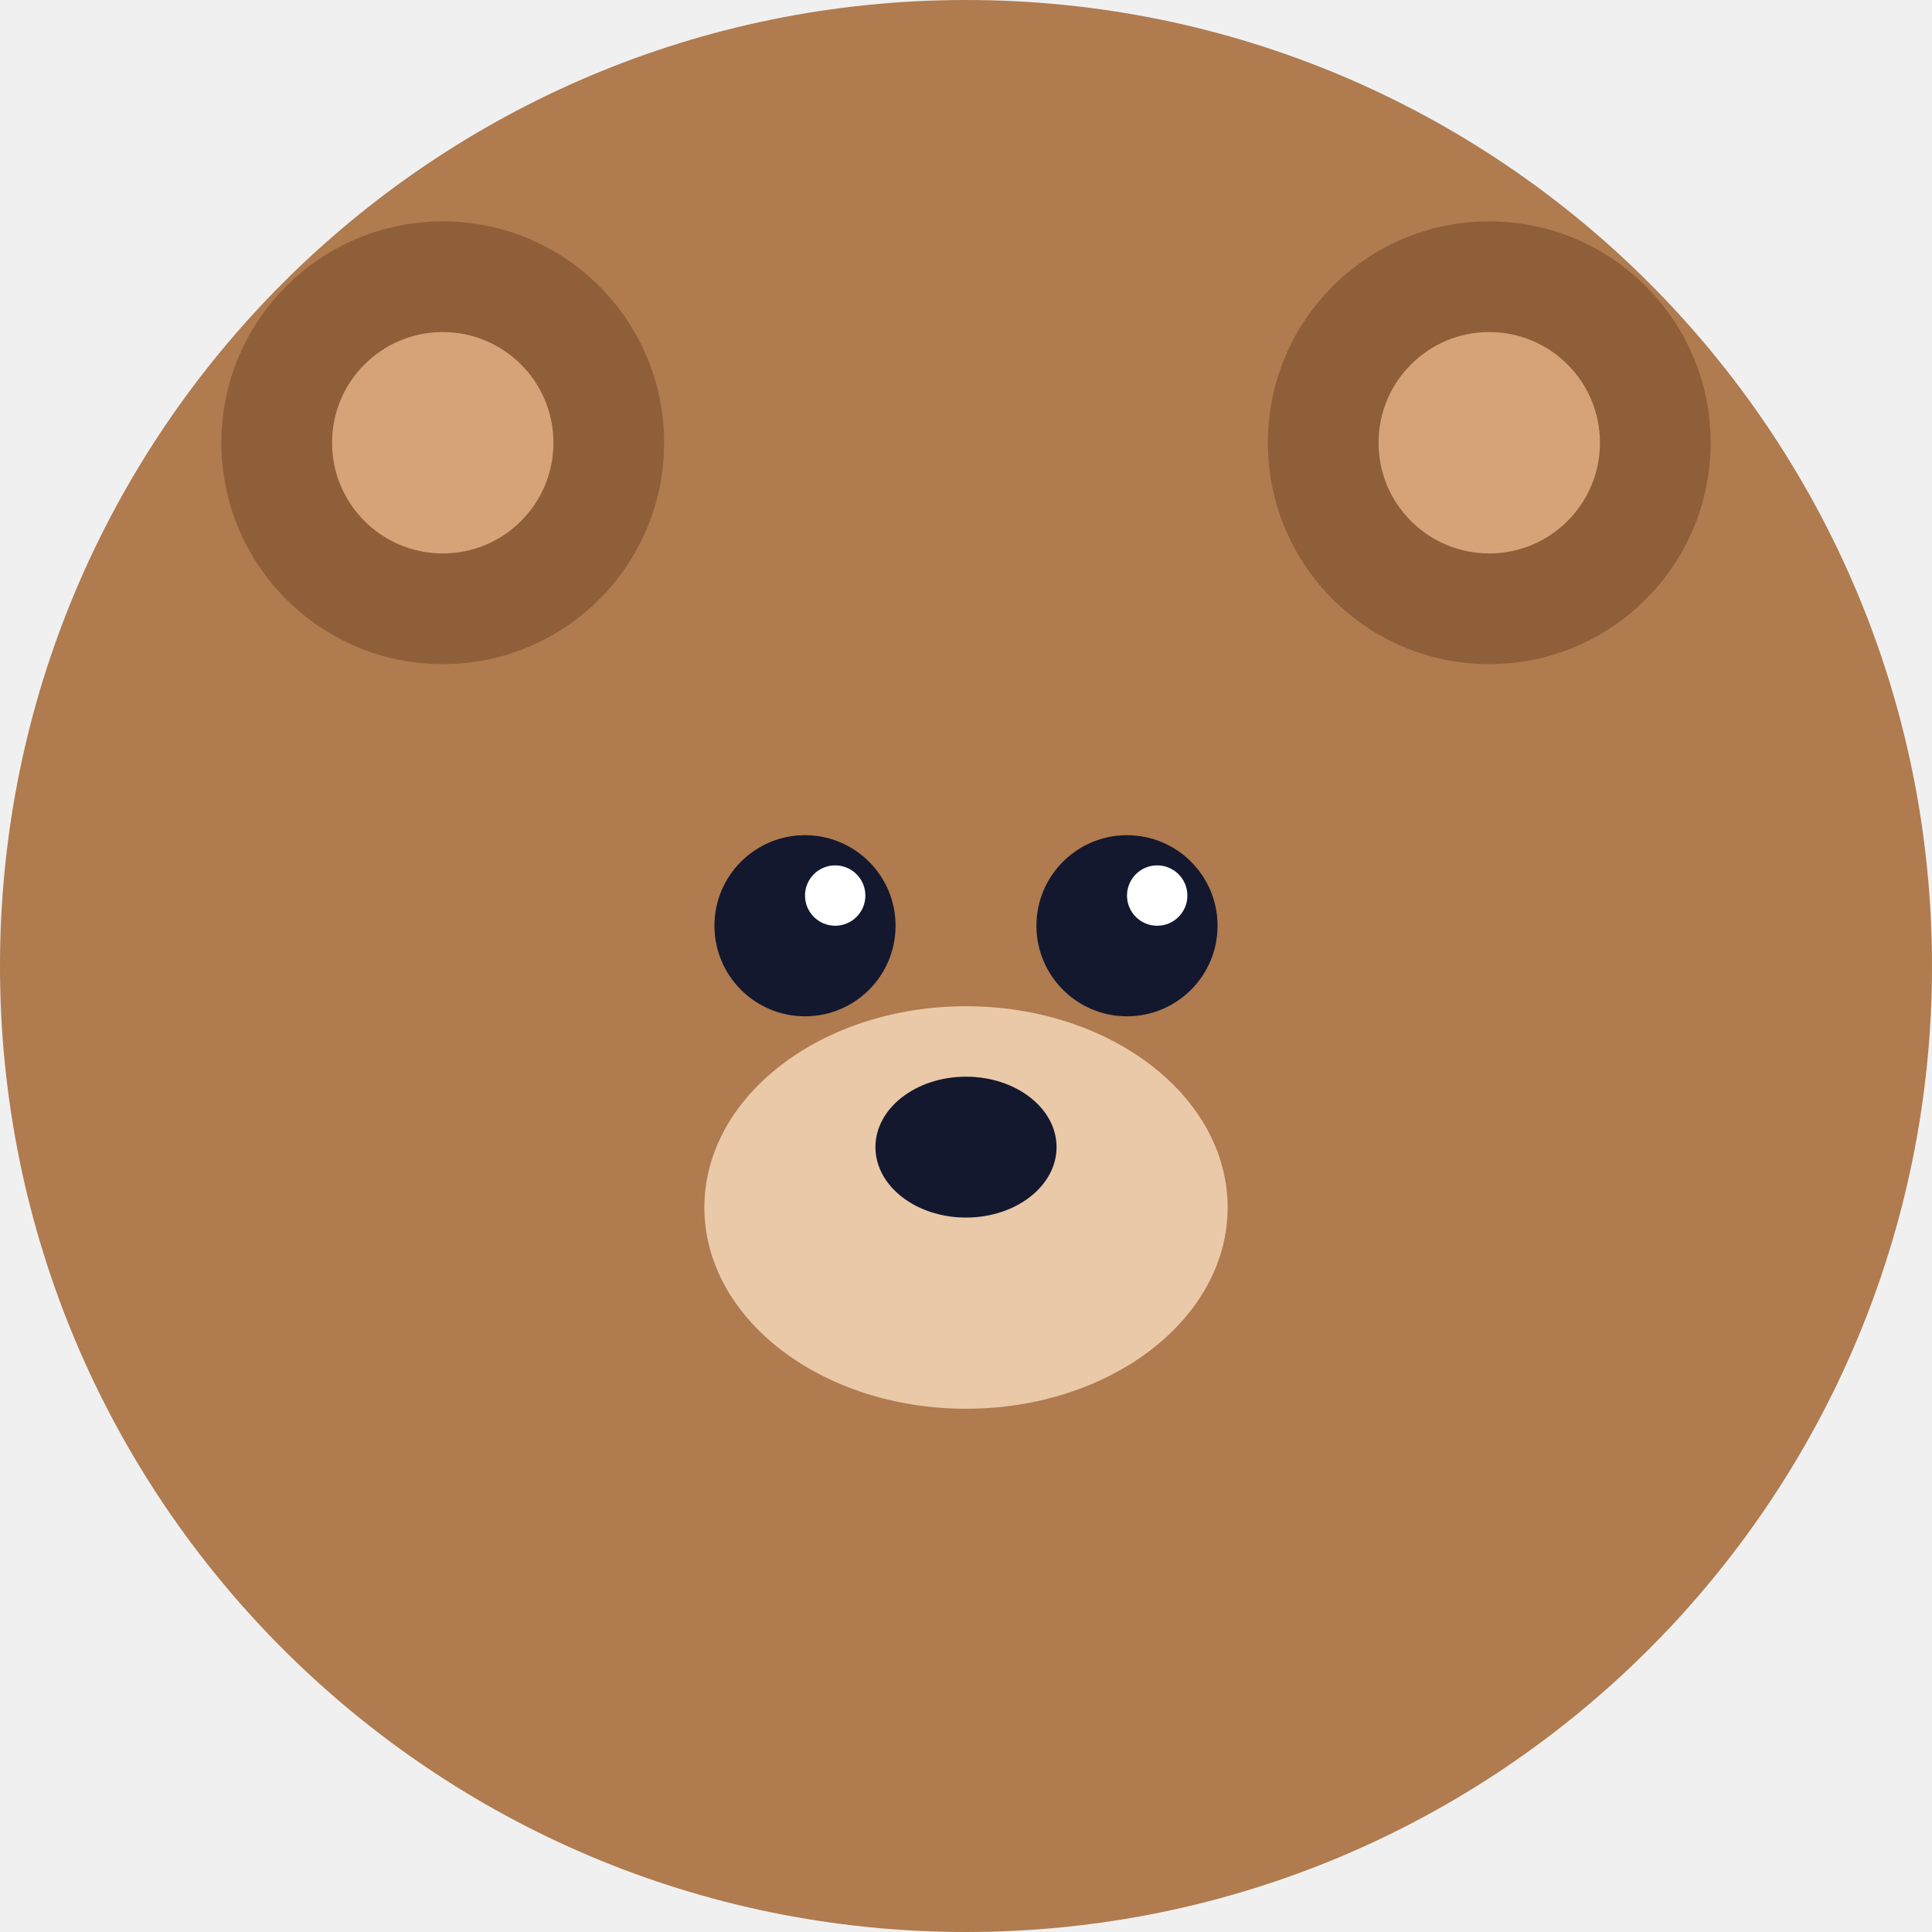
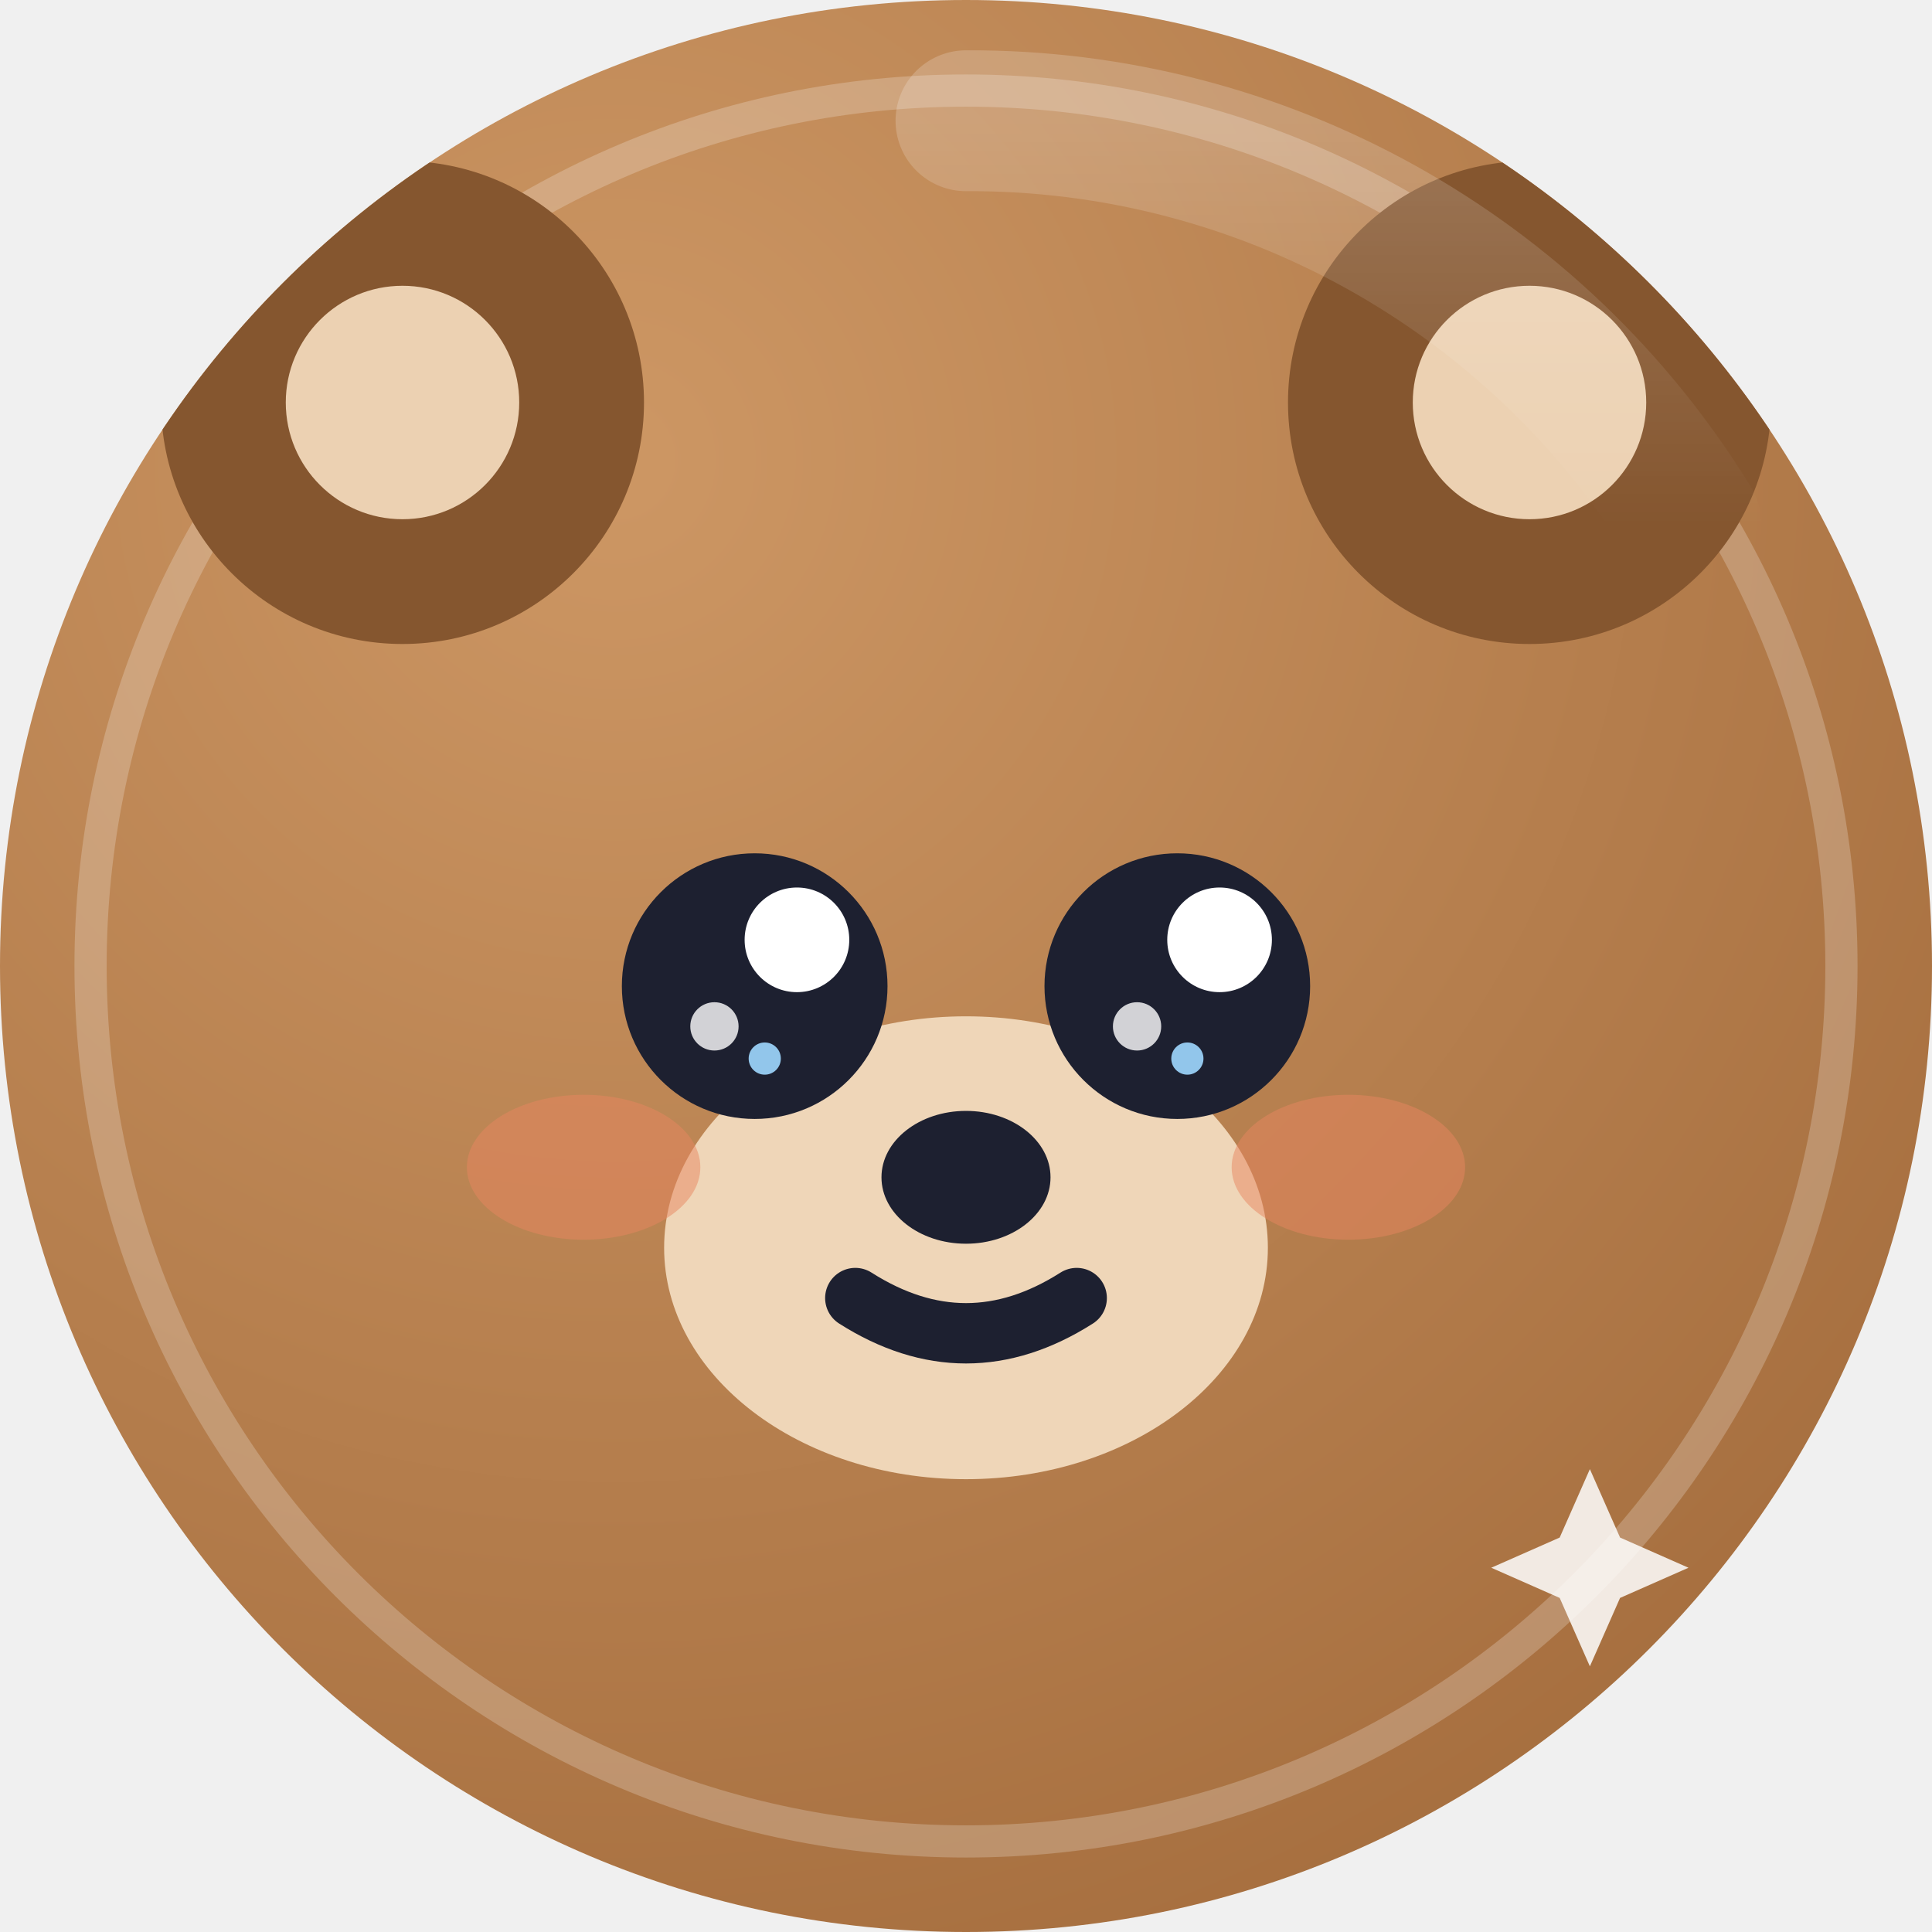
<svg xmlns="http://www.w3.org/2000/svg" viewBox="0 0 96 96">
-   <circle cx="48" cy="48" r="48" fill="#b07b4f" />
-   <circle cx="22" cy="22" r="11" fill="#8f5f3a" />
-   <circle cx="74" cy="22" r="11" fill="#8f5f3a" />
-   <circle cx="22" cy="22" r="5.5" fill="#d6a378" />
-   <circle cx="74" cy="22" r="5.5" fill="#d6a378" />
-   <ellipse cx="48" cy="60" rx="13" ry="10" fill="#e9c9a8" />
-   <ellipse cx="48" cy="57" rx="4.5" ry="3.5" fill="#13182e" />
-   <circle cx="40" cy="46" r="4.5" fill="#13182e" />
-   <circle cx="56" cy="46" r="4.5" fill="#13182e" />
-   <circle cx="41.5" cy="44.5" r="1.5" fill="#fff" />
-   <circle cx="57.5" cy="44.5" r="1.5" fill="#fff" />
+   <defs>
+     <radialGradient id="bg" cx="0.32" cy="0.24" r="1.05">
+       <stop offset="0" stop-color="#cd9764" />
+       <stop offset="1" stop-color="#9c6435" />
+     </radialGradient>
+     <linearGradient id="gl" x1="0" y1="0" x2="0" y2="1">
+       <stop offset="0" stop-color="#ffffff" stop-opacity="0.35" />
+       <stop offset="1" stop-color="#ffffff" stop-opacity="0" />
+     </linearGradient>
+     <clipPath id="cp">
+       <circle cx="48" cy="48" r="48" />
+     </clipPath>
+   </defs>
+   <circle cx="48" cy="48" r="48" fill="url(#bg)" />
+   <circle cx="48" cy="48" r="43.5" fill="none" stroke="#ffffff" stroke-opacity="0.22" stroke-width="1.6" />
+   <g clip-path="url(#cp)">
+     <circle cx="20" cy="20" r="12" fill="#85562f" />
+     <circle cx="76" cy="20" r="12" fill="#85562f" />
+     <circle cx="20" cy="20" r="5.8" fill="#ecd1b2" />
+     <circle cx="76" cy="20" r="5.8" fill="#ecd1b2" />
+     <ellipse cx="48" cy="62" rx="15" ry="11.5" fill="#efd6b8" />
+     <circle cx="37.5" cy="49" r="6.6" fill="#1d2030" />
+     <circle cx="58.5" cy="49" r="6.6" fill="#1d2030" />
+     <circle cx="39.6" cy="46.7" r="2.6" fill="#fff" />
+     <circle cx="60.6" cy="46.7" r="2.6" fill="#fff" />
+     <circle cx="35.5" cy="51" r="1.2" fill="#fff" opacity=".8" />
+     <circle cx="56.5" cy="51" r="1.2" fill="#fff" opacity=".8" />
+     <circle cx="38.0" cy="52.6" r="0.8" fill="#9fd8ff" opacity=".9" />
+     <circle cx="59.0" cy="52.6" r="0.8" fill="#9fd8ff" opacity=".9" />
+     <ellipse cx="29" cy="58" rx="5.8" ry="3.6" fill="#e8855f" opacity="0.5" />
+     <ellipse cx="67" cy="58" rx="5.8" ry="3.6" fill="#e8855f" opacity="0.5" />
+     <ellipse cx="48" cy="58.5" rx="4.2" ry="3.3" fill="#1d2030" />
+     <path d="M42.5 64.5 Q48 68.0 53.5 64.5" stroke="#1d2030" stroke-width="3" fill="none" stroke-linecap="round" />
+   </g>
+   <path d="M48 6 a42 42 0 0 1 36 20" stroke="url(#gl)" stroke-width="7" fill="none" stroke-linecap="round" opacity=".55" />
+   <path d="M79 73 l1.5 3.4 3.4 1.5 -3.4 1.5 -1.5 3.4 -1.5-3.4 -3.4-1.5 3.4-1.5z" fill="#ffffff" opacity=".85" />
</svg>
